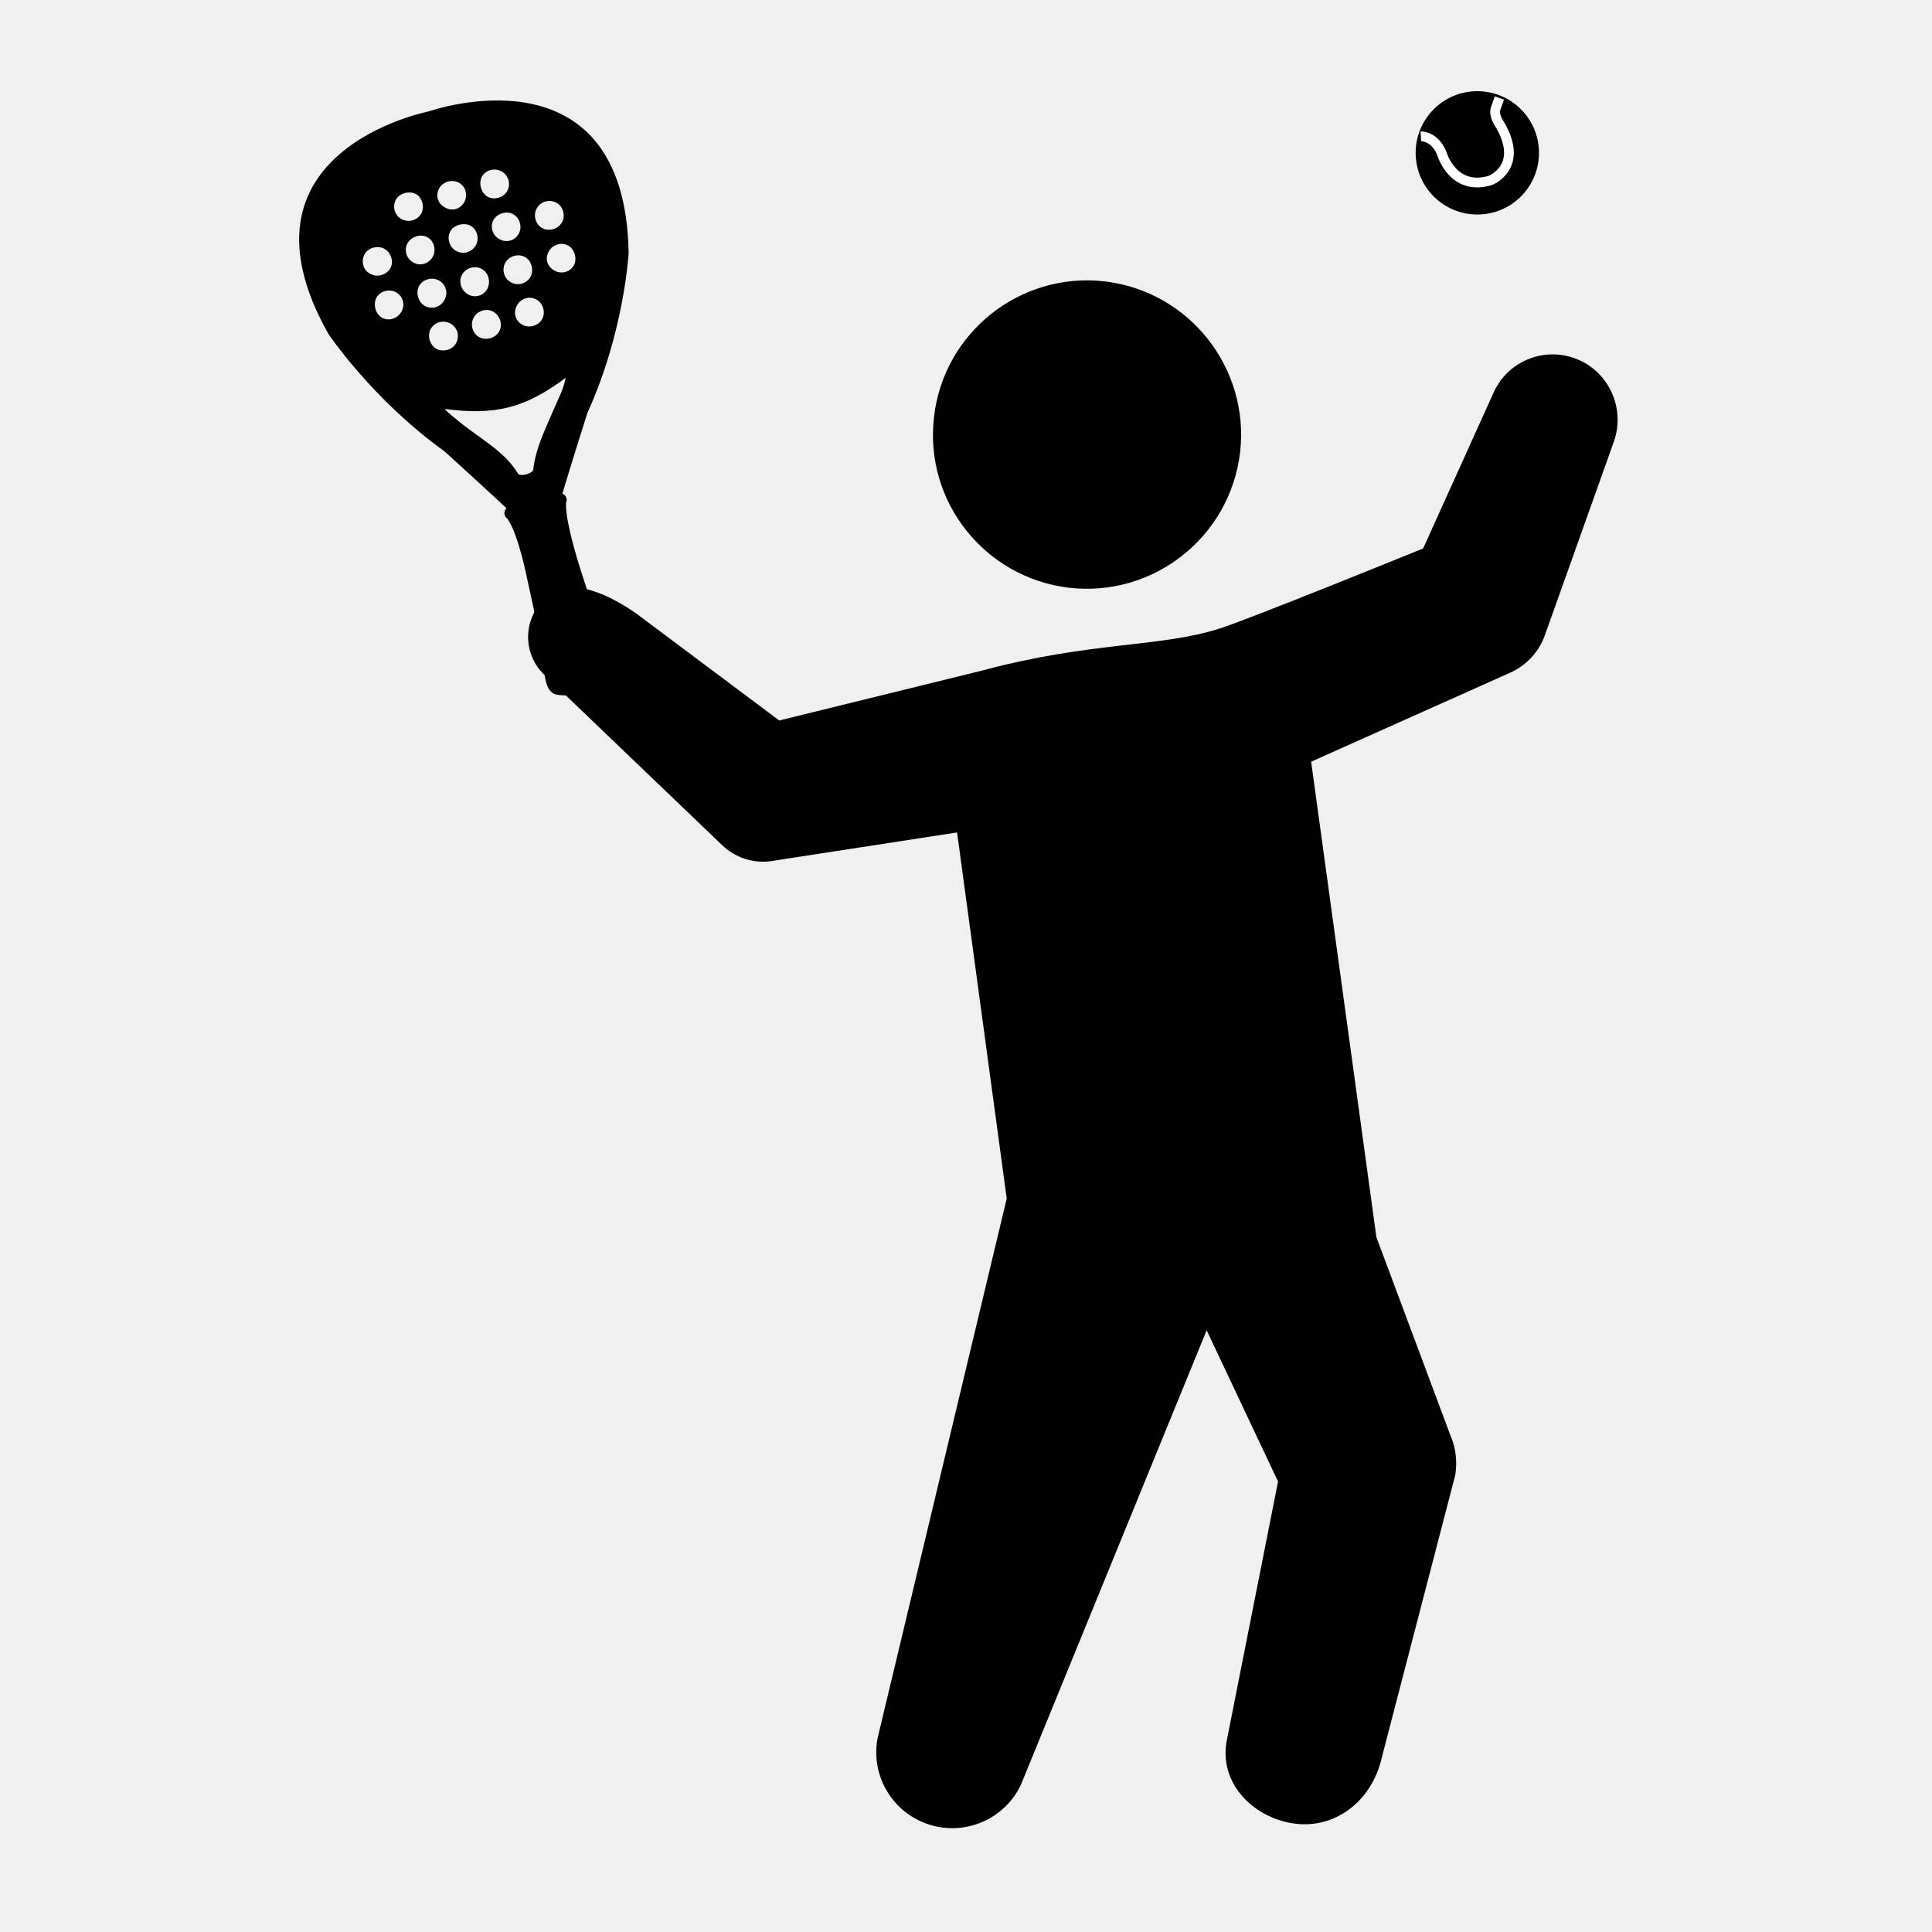
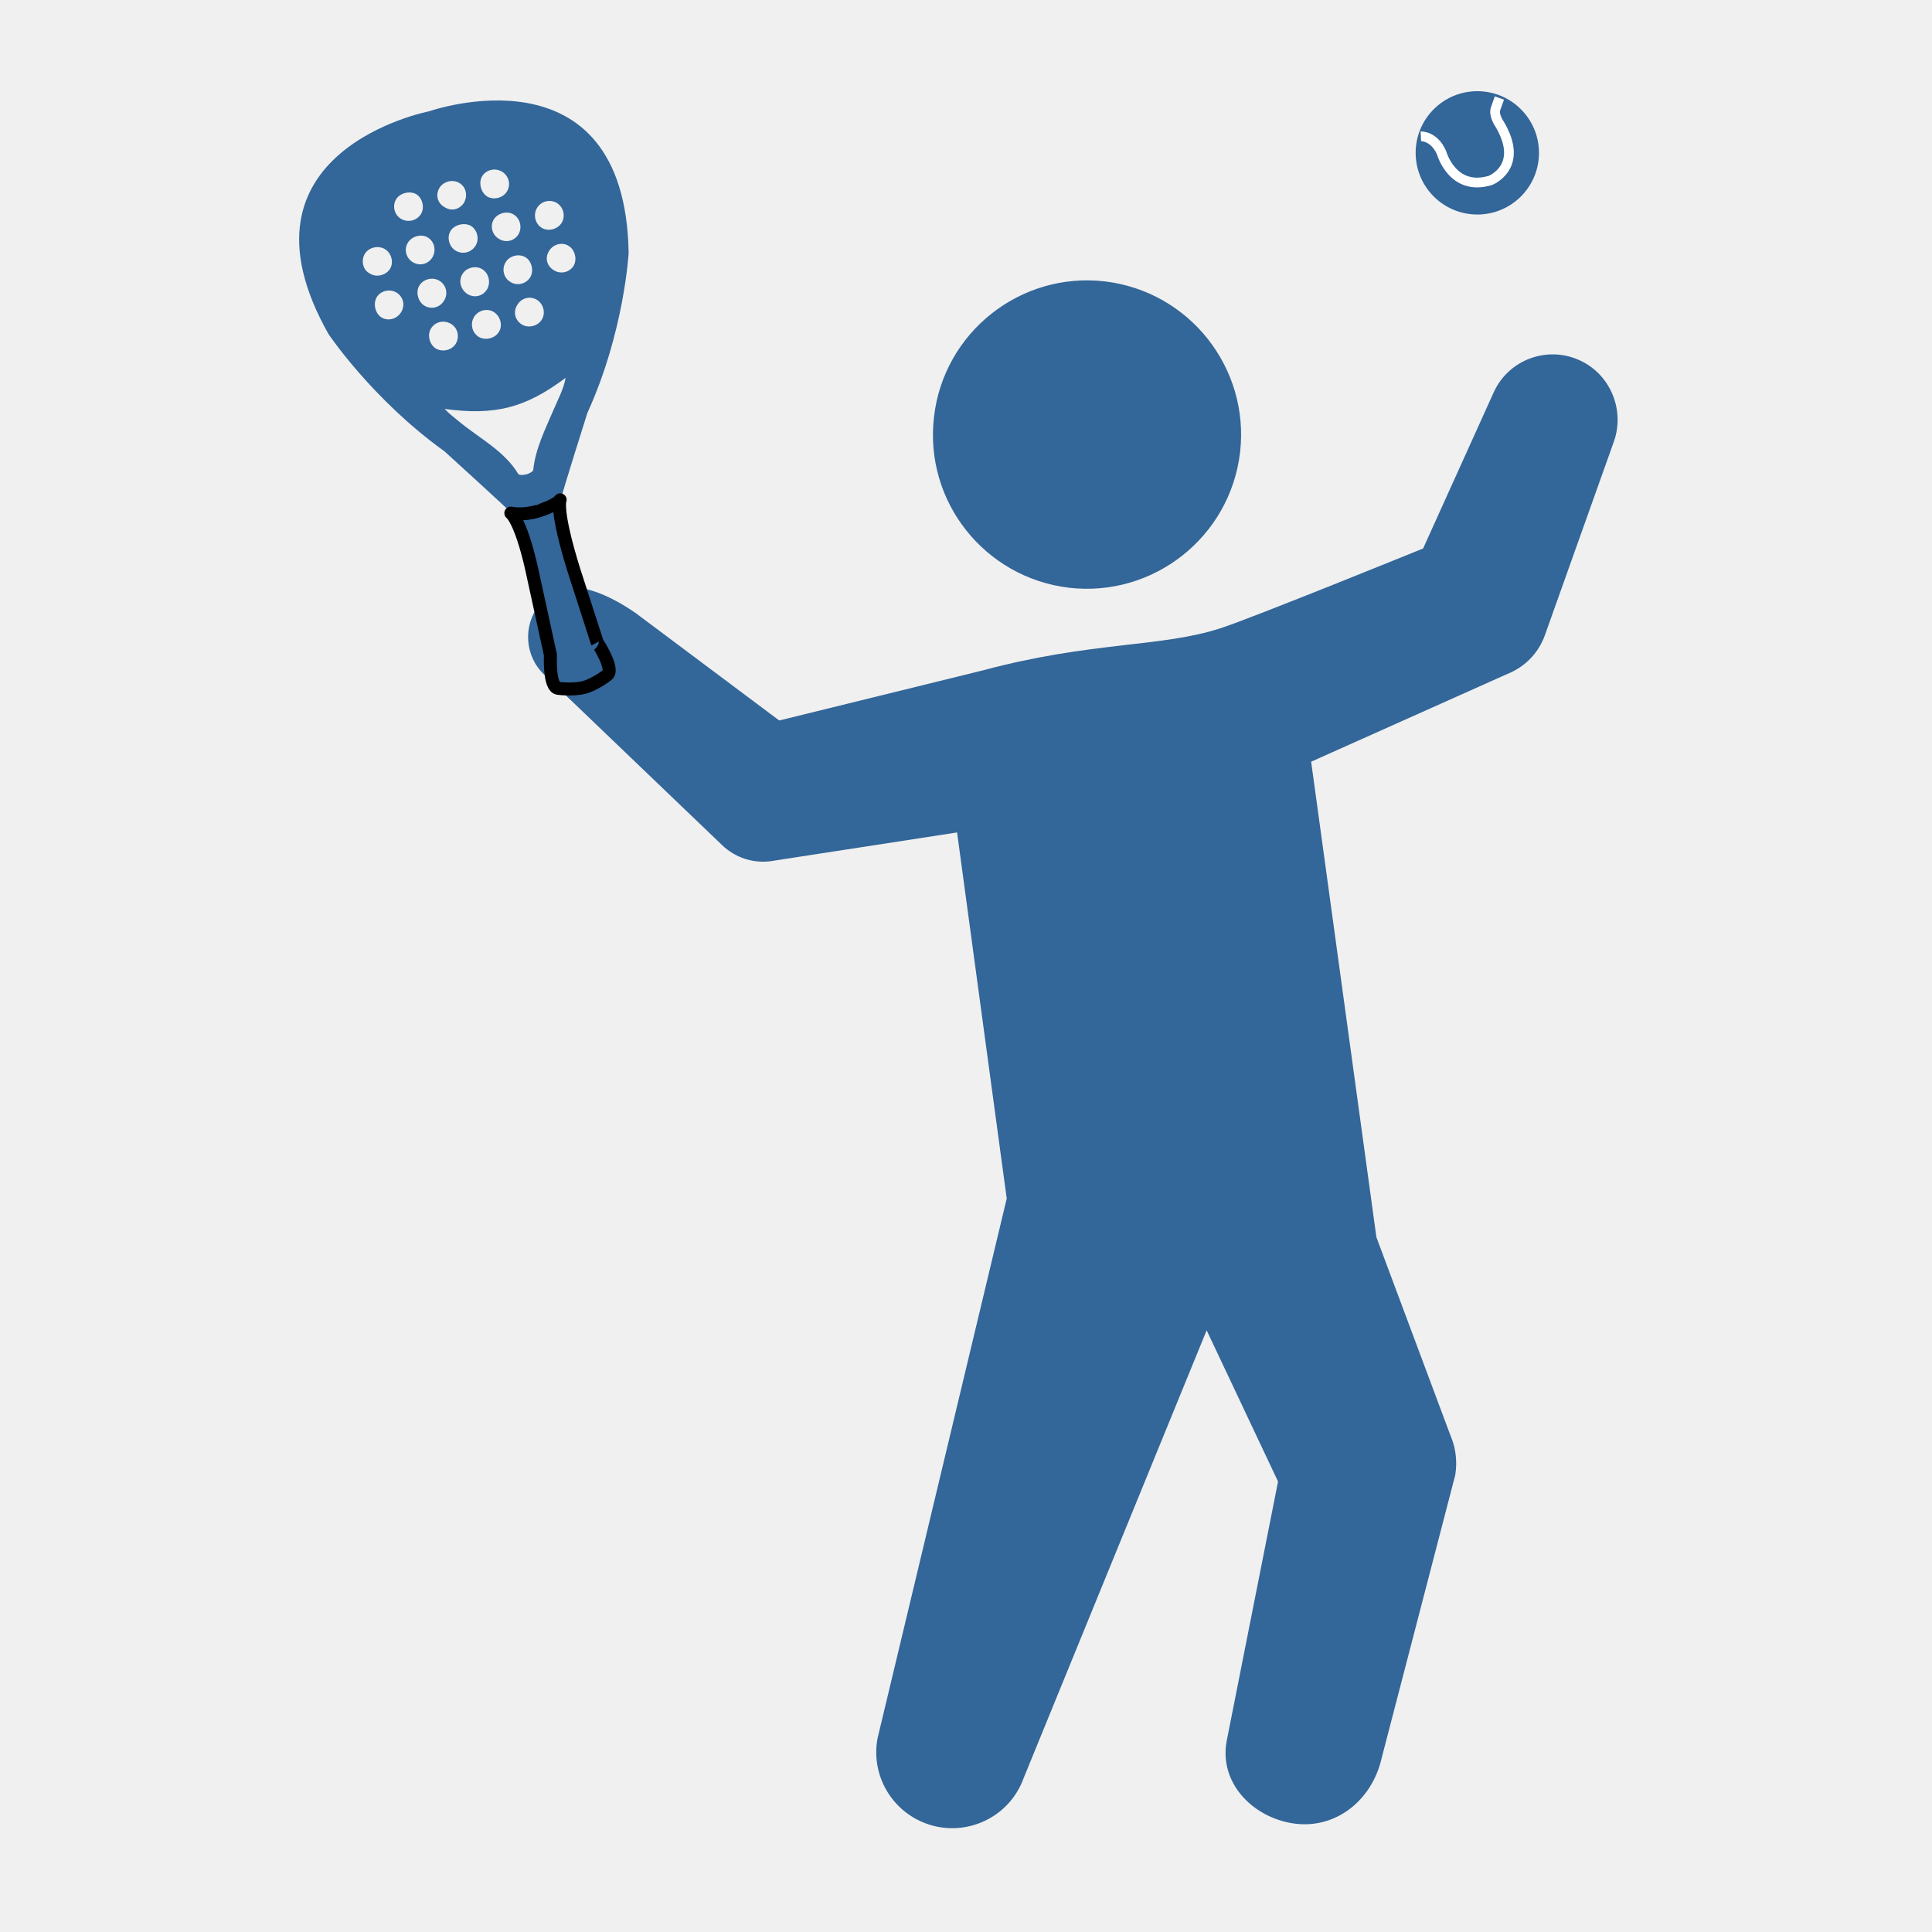
- <svg xmlns="http://www.w3.org/2000/svg" version="1.1" id="Capa_1" x="0px" y="0px" viewBox="0 0 595.3 595.3" enable-background="new 0 0 595.3 595.3" xml:space="preserve">
+ <svg xmlns="http://www.w3.org/2000/svg" version="1.1" id="Capa_1" fill="#336699" x="0px" y="0px" viewBox="0 0 595.3 595.3" enable-background="new 0 0 595.3 595.3" xml:space="preserve">
  <circle cx="455.2" cy="47.1" r="19" />
  <path fill="none" stroke="#FFFFFF" stroke-width="3" stroke-miterlimit="10" d="M437.8,42c0,0,4.1-0.2,6.4,5.1c0,0,3.3,12,15,8.5  c0,0,10.7-4.1,2.9-17.3c0,0-2.1-2.9-1.2-5l1.1-3.1" />
  <path d="M166.2,186.3c-5.1,6.4-4.6,15.8,1.5,21.6l54.9,52.6c3.9,3.7,9.5,5.7,15.3,4.8l2.5-0.4l54.5-8.4l15.3,112.8l-39.8,166.3  c-2.1,11.1,4.1,22.3,15,26.3c12.1,4.4,25.6-1.8,30-14l56.4-138l22,46.6L378,536.3c-2.5,12.9,7.8,23.5,20.2,25.5  c13.1,2.1,24.5-6.9,27.5-20l22.7-87.3c0.6-3.7,0.3-7.8-1.2-11.5l-0.8-2.1l-22.3-59.7L404,234.7l59.7-26.7l1.6-0.7  c4.9-2.2,8.9-6.3,10.8-11.8l21.2-59.5c3.4-9.7-1.1-20.7-10.6-25c-10.1-4.6-22-0.1-26.5,10l-21.7,48c0,0-53.1,21.6-62.5,24.6  c-18.1,5.9-39.7,4-72.9,12.9l-63,15.5L196,189c-7.5-5.2-13.1-7.2-17.1-7.8" />
  <path d="M287.8,128.4c-3.1,26.1,15.6,49.6,41.6,52.7c26,3,49.6-15.6,52.7-41.7c3-26-15.6-49.6-41.7-52.7  C314.4,83.7,290.8,102.4,287.8,128.4z" />
  <path d="M132.2,34.3c0,0-62.9,12.1-31,68.6c0,0,13.5,20.2,35.8,36.2c0,0,19.8,18,20.6,19c0,0,3.5,2.1,7.2,20.8l5,22.9  c0,0-0.6,10,2.4,10.3c0,0,4.6,0.6,8-0.3c3.4-0.9,7.1-3.8,7.1-3.8c2.4-1.8-3.1-10.1-3.1-10.1l-7.2-22.3c-5.8-18.6-4.2-21.6-4.2-21.6  c0.3-1.9,8.2-26.8,8.2-26.8c11.4-25,12.7-49.3,12.7-49.3C192.6,13,132.2,34.3,132.2,34.3z M112.3,78.4c1.1-2.1,4.1-2.9,6.2-1.7  c2.1,1.2,2.9,4.1,1.7,6.1c-1.2,2-4.2,2.8-6.2,1.5C111.9,83.3,111.2,80.5,112.3,78.4z M123.6,96.2c-1.3,2.1-3.9,2.8-5.9,1.7  c-2-1.1-2.8-4.1-1.7-6.2c1.2-2.1,4-2.8,6.1-1.6C124.3,91.4,124.9,94,123.6,96.2z M148.5,54.4c1.2-2.1,4-2.8,6.2-1.5  c2.1,1.3,2.8,4,1.5,6.1c-1.2,2-4,2.7-6,1.6C148.2,59.4,147.4,56.4,148.5,54.4z M152.1,67.7c1.2-2,4-2.8,6-1.7c2.1,1.1,2.9,4,1.7,6.1  s-3.8,2.8-5.9,1.6C151.7,72.5,150.9,69.8,152.1,67.7z M159.3,94.1c1.2-2.2,3.8-3,6-1.8c2.1,1.2,2.9,4,1.7,6.1c-1.2,2-3.9,2.8-6,1.7  C158.8,98.9,158,96.3,159.3,94.1z M155.8,80.8c1.2-2,4-2.7,6-1.6s2.8,4.2,1.6,6.2c-1.3,2.1-4,2.8-6.1,1.5  C155.2,85.7,154.5,82.9,155.8,80.8z M135.4,57.9c1.2-2,4-2.7,6-1.6c2.2,1.2,2.8,3.9,1.6,6.1c-1.3,2.1-3.8,2.8-5.9,1.5  C134.8,62.7,134.1,60.1,135.4,57.9z M146.6,75.6c-1.3,2.2-3.9,2.9-6.1,1.7c-2.1-1.2-2.9-4.1-1.7-6.1c1.1-1.9,4.1-2.7,6.1-1.7  C147,70.6,147.8,73.5,146.6,75.6z M142.4,84.6c1.1-2.1,4.1-2.9,6.1-1.7c2.1,1.2,2.8,4.1,1.6,6.2s-3.8,2.8-5.9,1.6  C142,89.4,141.2,86.7,142.4,84.6z M153.7,102.3c-1.2,2-4.2,2.7-6.2,1.5c-2.1-1.3-2.7-4.1-1.4-6.2c1.3-2,4-2.7,6-1.5  C154.2,97.4,155,100.3,153.7,102.3z M122,61.5c1.1-2,4.2-2.8,6.2-1.7c1.9,1.1,2.7,4,1.6,6c-1.2,2.1-3.9,2.9-6.1,1.7  C121.6,66.4,120.8,63.6,122,61.5z M125.6,74.9c1.2-2.1,4.1-2.9,6.1-1.8c2.1,1.2,2.8,3.9,1.6,6.1c-1.3,2.2-3.9,2.9-6.1,1.6  C125.2,79.6,124.4,77,125.6,74.9z M132.7,101.4c1.2-2.2,3.9-2.9,6.1-1.7c2.2,1.2,2.9,3.9,1.7,6.1c-1.2,2.1-4.1,2.8-6.2,1.6  C132.4,106.2,131.6,103.4,132.7,101.4z M129.2,88c1.2-2,4-2.7,6-1.6c2.2,1.2,3,3.9,1.7,6.1c-1.2,2.2-3.9,3-6.1,1.7  C128.8,93,128,90,129.2,88z M170.6,126.2c-2.6,6.1-5.6,12-6.3,18.6c-0.1,0.7-1.9,1.3-1.9,1.3s-2.3,0.7-2.8-0.2  c-4.3-7.1-12.2-11-18.5-16.3c-1.3-1.1-2.7-2.1-4.1-3.6c15.6,2.1,24.9-0.3,37.3-9.6C173.6,120.1,171.9,123.1,170.6,126.2z   M176.8,81.8c-1.2,2.1-4,2.8-6.1,1.5c-2.2-1.3-2.9-3.8-1.5-6c1.2-2,3.9-2.8,5.9-1.6C177.1,76.8,177.9,79.8,176.8,81.8z M173.1,68.6  c-1.2,2-4,2.8-6,1.7c-2.1-1.1-2.9-4-1.7-6.1c1.2-2.2,4-2.9,6.1-1.7C173.6,63.7,174.3,66.5,173.1,68.6z" />
  <path fill="none" stroke="#000000" stroke-width="4" stroke-linejoin="round" stroke-miterlimit="10" d="M172.6,154  c0,0-1.6,2.9,4.2,21.6l7.2,22.3c0,0,5.5,8.4,3.1,10.1c0,0-3.7,2.9-7.1,3.8c-3.4,0.9-8,0.3-8,0.3c-2.9-0.3-2.4-10.3-2.4-10.3l-5-22.9  c-3.8-18.6-7.2-20.8-7.2-20.8s3.3,0.8,8-0.5C165.5,157.6,171.4,155.8,172.6,154z" />
  <g>
    <path d="M177.2,201c1.3-0.3,2.6-0.7,3.8-1.3c0.6-0.3,1-0.8,1.6-1c0.5-0.3,1.1-0.6,1.8-1l0,0h0.1l0,0c0,0.8-0.4,1.5-1,2.1   s-1.3,0.8-2,1c-1.4,0.4-2.8,0.5-4.2,0.4C177.2,201.2,177.1,201.1,177.2,201C177.1,201.1,177.2,201,177.2,201L177.2,201z" />
  </g>
</svg>
